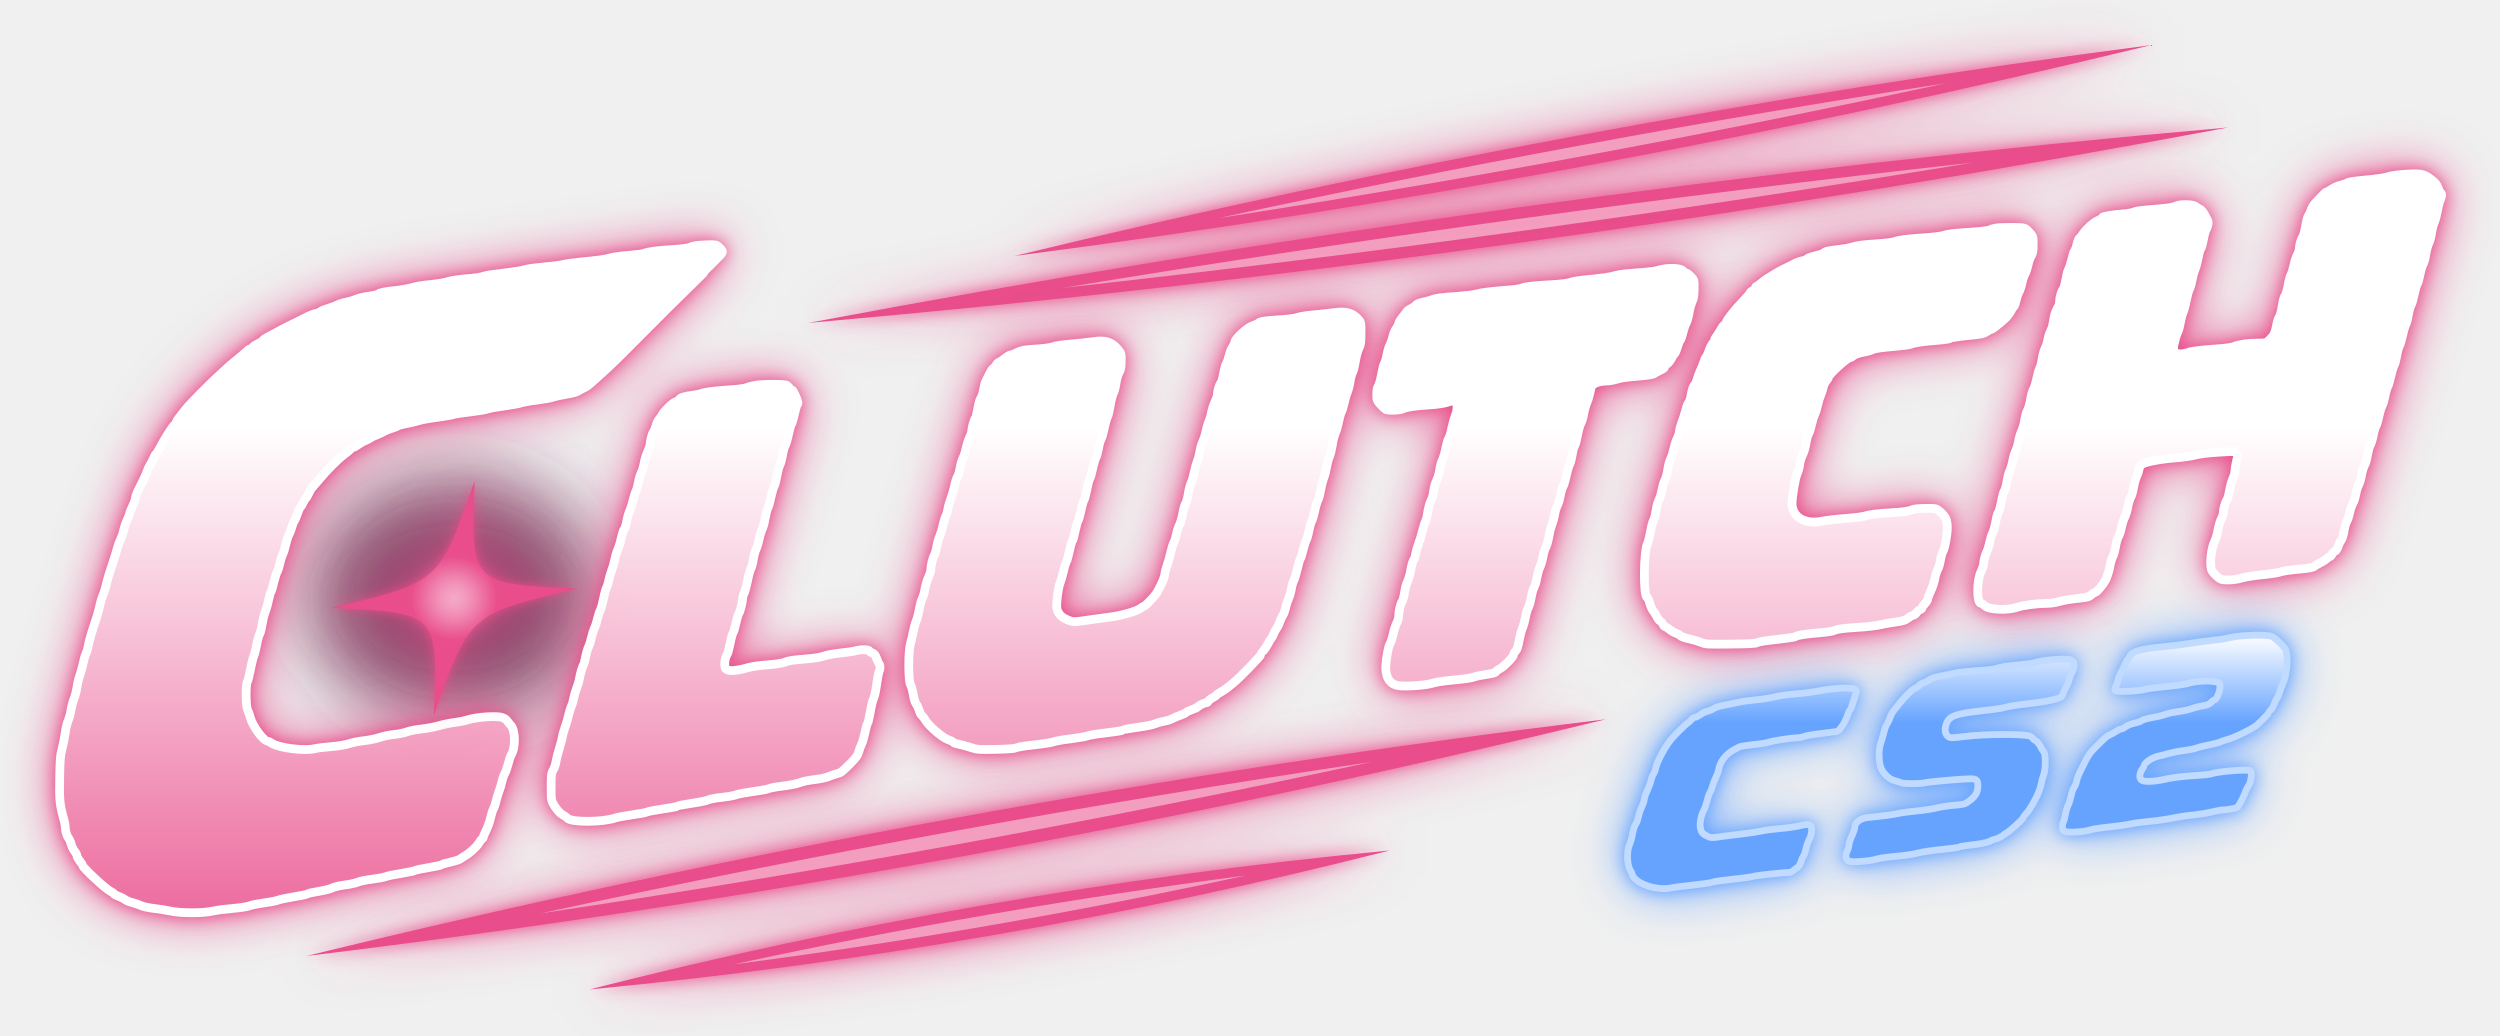
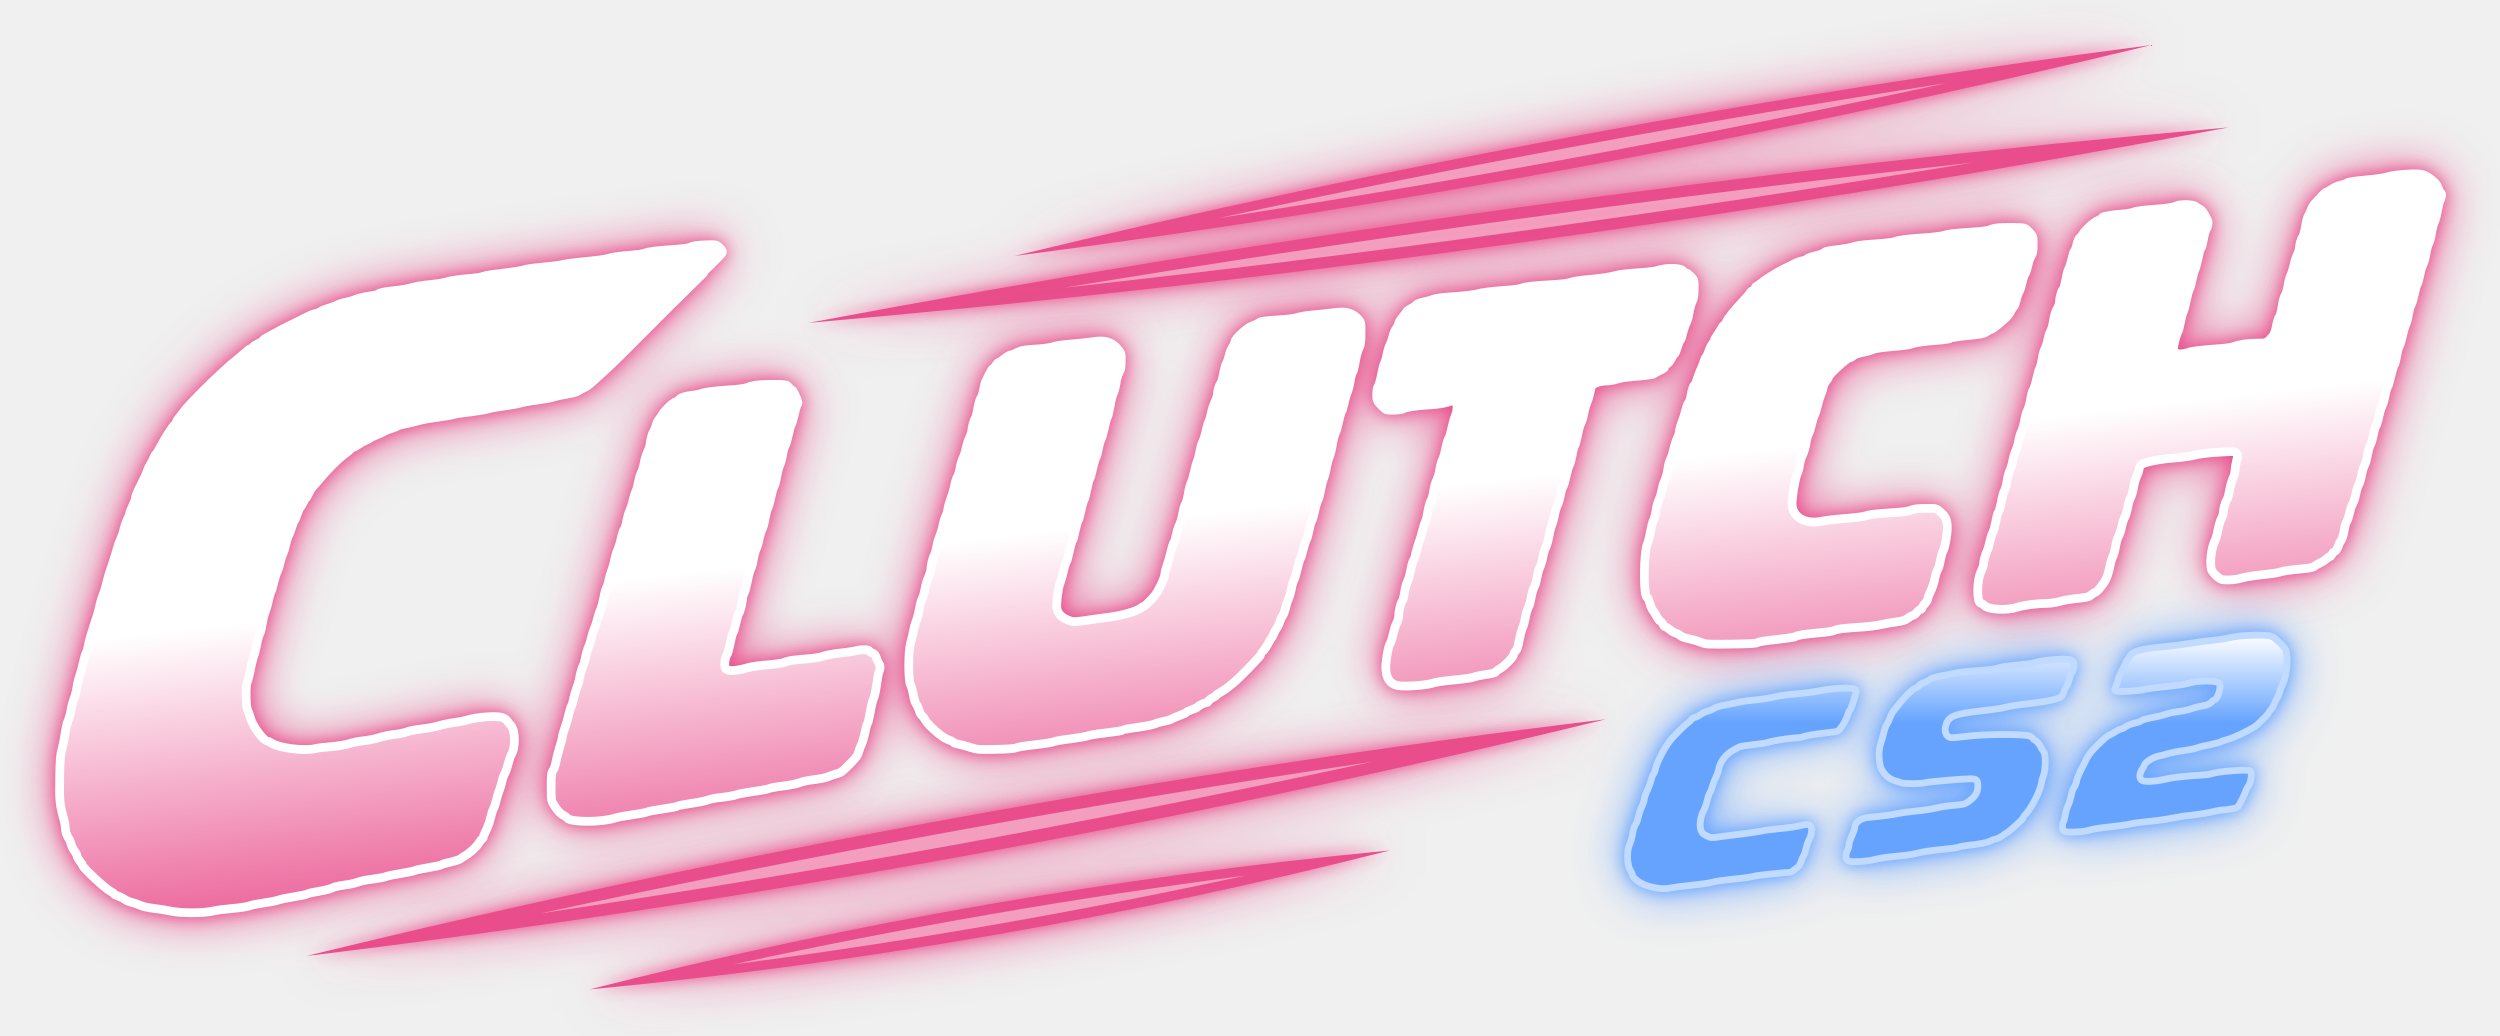
<svg xmlns="http://www.w3.org/2000/svg" viewBox="133 93 2563 1062" width="640" height="265" role="img" aria-labelledby="title">
  <defs>
-     <linearGradient id="wm" gradientUnits="userSpaceOnUse" x1="0" y1="11090" x2="0" y2="2430">
-       <stop offset="0.3" stop-color="#FFFFFF" />
+     <linearGradient id="wm" gradientUnits="userSpaceOnUse" x1="7500" y1="9240" x2="8159" y2="3457">
+       <stop offset="0.4" stop-color="#FFFFFF" />
      <stop offset="1" stop-color="#E94D8B" />
    </linearGradient>
    <linearGradient id="cs" gradientUnits="userSpaceOnUse" x1="0" y1="6360" x2="0" y2="3760">
      <stop offset="0" stop-color="#FFFFFF" />
      <stop offset="0.35" stop-color="#65A3FF" />
    </linearGradient>
    <filter id="gp" x="-30%" y="-30%" width="160%" height="160%" color-interpolation-filters="sRGB">
      <feGaussianBlur in="SourceAlpha" stdDeviation="8" result="n" />
      <feFlood flood-color="#E94D8B" flood-opacity="1" />
      <feComposite in2="n" operator="in" result="gn" />
      <feGaussianBlur in="SourceAlpha" stdDeviation="26" result="w" />
      <feFlood flood-color="#E94D8B" flood-opacity="0.9" />
      <feComposite in2="w" operator="in" result="gw" />
      <feMerge>
        <feMergeNode in="gw" />
        <feMergeNode in="gn" />
        <feMergeNode in="SourceGraphic" />
      </feMerge>
    </filter>
    <filter id="gb" x="-30%" y="-30%" width="160%" height="160%" color-interpolation-filters="sRGB">
      <feGaussianBlur in="SourceAlpha" stdDeviation="8" result="n" />
      <feFlood flood-color="#65A3FF" flood-opacity="1" />
      <feComposite in2="n" operator="in" result="gn" />
      <feGaussianBlur in="SourceAlpha" stdDeviation="26" result="w" />
      <feFlood flood-color="#65A3FF" flood-opacity="0.9" />
      <feComposite in2="w" operator="in" result="gw" />
      <feMerge>
        <feMergeNode in="gw" />
        <feMergeNode in="gn" />
        <feMergeNode in="SourceGraphic" />
      </feMerge>
    </filter>
    <filter id="gs" x="-30%" y="-30%" width="160%" height="160%" color-interpolation-filters="sRGB">
      <feGaussianBlur in="SourceAlpha" stdDeviation="6" result="n" />
      <feFlood flood-color="#E94D8B" flood-opacity="1" />
      <feComposite in2="n" operator="in" result="gn" />
      <feGaussianBlur in="SourceAlpha" stdDeviation="30" result="w" />
      <feFlood flood-color="#E94D8B" flood-opacity="0.8" />
      <feComposite in2="w" operator="in" result="gw" />
      <feMerge>
        <feMergeNode in="gw" />
        <feMergeNode in="gn" />
        <feMergeNode in="SourceGraphic" />
      </feMerge>
    </filter>
    <filter id="fc" x="-100%" y="-100%" width="300%" height="300%">
      <feGaussianBlur stdDeviation="14" />
    </filter>
    <filter id="hz" x="-100%" y="-100%" width="300%" height="300%">
      <feGaussianBlur stdDeviation="40" />
    </filter>
    <radialGradient id="sk">
      <stop offset="0" stop-color="#F39DBF" />
      <stop offset="0.35" stop-color="#E94D8B" />
    </radialGradient>
  </defs>
-   <ellipse cx="598.1" cy="706.8" rx="150" ry="125" fill="#782C54" fill-opacity="0.85" filter="url(#hz)" />
  <g filter="url(#gp)">
    <path id="streaks" fill="#E94D8B" d="M1172.4 355.7Q1761.7 278.9 2339.3 139.2Q1750.0 216.0 1172.4 355.7ZM961.2 424.3Q1694.8 359.7 2418.5 223.7Q1684.9 288.3 961.2 424.3ZM446.4 1073.8Q1120.2 991.7 1779.6 830.9Q1105.8 913.0 446.4 1073.8ZM736.8 1108.1Q1152.8 1068.3 1557.9 965.5Q1141.9 1005.3 736.8 1108.1Z" />
    <path id="streak-cores" fill="#F39DBF" d="M1382.5 316.7Q1757.9 258.5 2129.3 178.2Q1753.8 236.4 1382.5 316.7ZM1223.5 388.2Q1691.6 336.5 2156.2 259.8Q1688.1 311.5 1223.5 388.2ZM686.4 1030.1Q1115.5 966.1 1539.6 874.6Q1110.5 938.6 686.4 1030.1ZM884.6 1082.4Q1149.2 1047.8 1410.1 991.2Q1145.4 1025.8 884.6 1082.4Z" />
  </g>
  <g filter="url(#gp)">
    <g transform="translate(0,1380) scale(0.1,-0.1)">
      <path fill="url(#wm)" stroke="#FFFFFF" stroke-width="90" stroke-linejoin="round" d="M25956 11079 c-54 -4 -120 -15 -145 -24 -25 -9 -122 -23 -216 -31 -109 -10 -178 -20 -192 -29 -12 -8 -43 -19 -70 -25 -26 -6 -68 -24 -92 -41 -24 -16 -48 -29 -53 -29 -8 0 -50 -42 -120 -119 -14 -16 -32 -47 -38 -68 -7 -21 -19 -45 -26 -53 -7 -9 -21 -58 -30 -110 -8 -52 -22 -102 -29 -110 -15 -18 -35 -84 -35 -120 0 -14 -9 -43 -21 -64 -11 -22 -27 -71 -35 -110 -9 -39 -22 -81 -29 -93 -8 -12 -22 -61 -30 -109 -8 -48 -22 -95 -31 -105 -9 -10 -22 -57 -30 -110 -7 -51 -20 -99 -29 -109 -8 -9 -22 -52 -30 -96 -11 -57 -23 -87 -42 -109 -58 -65 -59 -65 -152 -65 -97 0 -186 -13 -245 -36 -23 -9 -100 -19 -182 -24 -136 -9 -268 -25 -285 -36 -4 -2 -28 -8 -54 -13 -55 -10 -95 13 -95 56 0 34 28 141 44 167 7 11 19 55 26 96 7 41 19 88 28 105 8 16 23 71 33 122 10 50 24 102 32 115 8 13 20 55 27 93 7 39 20 88 30 110 10 22 25 78 34 124 8 46 20 87 26 91 7 4 18 45 26 91 8 46 21 93 28 104 21 32 27 78 13 101 -6 12 -22 40 -34 62 -13 22 -31 43 -42 47 -10 3 -29 14 -41 25 -30 26 -165 29 -212 4 -22 -11 -89 -21 -216 -31 -114 -8 -195 -19 -212 -28 -15 -8 -65 -17 -111 -20 -111 -8 -209 -25 -209 -36 0 -6 -19 -18 -42 -29 -48 -21 -126 -90 -154 -135 -10 -16 -26 -36 -35 -42 -10 -7 -22 -36 -29 -65 -6 -29 -17 -59 -24 -68 -8 -8 -21 -49 -30 -90 -10 -41 -23 -85 -31 -96 -8 -12 -21 -61 -29 -109 -9 -48 -22 -95 -30 -104 -17 -19 -36 -85 -36 -126 0 -16 -7 -41 -15 -55 -28 -50 -37 -76 -47 -143 -5 -37 -18 -82 -28 -100 -10 -18 -23 -57 -29 -88 -5 -31 -19 -74 -30 -95 -11 -21 -24 -72 -30 -112 -6 -40 -18 -83 -26 -95 -7 -12 -21 -60 -30 -107 -10 -47 -24 -92 -32 -101 -8 -10 -21 -55 -29 -100 -7 -46 -22 -100 -33 -119 -10 -19 -24 -66 -29 -103 -6 -38 -20 -88 -32 -112 -11 -23 -25 -68 -30 -100 -5 -32 -18 -76 -29 -99 -11 -22 -25 -69 -31 -104 -6 -35 -20 -80 -30 -100 -10 -20 -23 -70 -29 -110 -6 -40 -18 -84 -26 -96 -9 -13 -23 -63 -31 -112 -9 -49 -22 -96 -29 -104 -8 -9 -21 -55 -29 -103 -9 -48 -23 -98 -31 -111 -9 -13 -22 -57 -31 -97 -8 -41 -21 -83 -28 -94 -14 -23 -36 -103 -36 -135 0 -12 -12 -47 -27 -78 -44 -93 -43 -322 2 -322 7 0 25 -12 41 -27 41 -39 231 -47 328 -14 64 22 208 41 312 41 33 0 90 9 125 19 35 11 117 25 181 31 101 11 121 16 143 36 14 13 30 24 35 24 19 0 84 76 113 130 15 30 35 91 43 135 8 44 22 90 30 102 8 13 21 59 29 104 7 44 21 92 31 106 9 14 23 58 31 97 8 39 23 85 33 101 9 17 23 62 30 100 7 39 20 84 30 100 10 17 23 64 30 105 7 41 21 91 31 110 10 19 21 51 24 71 3 20 13 43 23 51 30 26 182 57 337 69 83 6 179 20 215 30 40 11 130 23 234 29 162 11 170 10 189 -8 18 -19 19 -22 3 -84 -9 -35 -16 -80 -16 -99 0 -19 -9 -52 -20 -74 -11 -22 -27 -77 -35 -124 -8 -46 -21 -91 -28 -100 -15 -17 -37 -96 -37 -133 0 -13 -9 -41 -21 -62 -11 -21 -26 -73 -34 -115 -7 -43 -23 -95 -34 -117 -35 -68 -52 -229 -31 -291 6 -16 31 -46 55 -66 42 -35 47 -37 118 -37 45 0 98 8 138 20 35 11 132 26 214 34 83 8 166 21 185 29 19 8 100 20 180 27 109 9 150 17 165 30 11 9 38 25 60 35 22 10 51 29 64 41 13 13 29 24 35 24 6 0 16 10 21 23 6 12 19 26 31 31 11 5 26 27 33 50 7 23 20 50 30 61 10 11 23 54 30 95 6 41 19 86 28 100 9 13 22 53 30 89 7 35 22 78 32 95 10 17 24 60 31 96 6 36 20 79 29 95 10 17 23 61 30 100 7 38 20 83 30 100 10 16 24 64 30 105 7 40 20 88 30 105 10 16 23 62 30 100 7 39 19 80 27 92 8 13 22 58 30 100 9 43 24 92 33 108 10 17 23 62 30 100 7 39 19 80 26 92 8 12 23 62 34 112 11 49 26 100 34 113 8 13 20 57 27 98 6 41 19 86 27 99 8 13 23 63 33 111 10 48 25 98 33 111 8 13 20 58 26 99 7 41 19 86 28 99 8 13 23 64 33 113 10 49 24 96 31 104 6 8 18 49 26 91 8 43 22 92 32 108 10 17 23 66 30 110 7 44 20 91 29 105 8 13 22 62 29 108 7 46 21 98 30 115 9 18 22 68 30 112 8 44 20 93 28 109 17 33 20 76 6 76 -5 0 -13 10 -16 23 -17 57 -34 81 -85 119 -75 58 -111 63 -304 47z M21800 10531 c-25 -4 -55 -13 -68 -19 -12 -7 -89 -17 -170 -22 -199 -13 -260 -20 -305 -36 -21 -7 -111 -18 -200 -24 -172 -11 -254 -21 -300 -39 -16 -6 -92 -16 -170 -21 -168 -12 -207 -17 -267 -35 -25 -8 -88 -19 -140 -25 -108 -12 -129 -17 -150 -36 -8 -7 -47 -20 -87 -29 -39 -9 -77 -23 -84 -31 -6 -8 -28 -17 -48 -20 -20 -3 -52 -14 -71 -24 -19 -11 -46 -24 -60 -31 -57 -26 -87 -42 -131 -67 -90 -53 -112 -68 -157 -104 -26 -21 -50 -38 -54 -38 -5 0 -8 -7 -8 -15 0 -9 -11 -20 -25 -25 -14 -5 -28 -17 -32 -27 -4 -9 -32 -43 -62 -74 -91 -94 -181 -208 -181 -228 0 -6 -8 -16 -19 -23 -10 -7 -26 -29 -36 -48 -10 -19 -29 -49 -41 -66 -13 -17 -24 -37 -24 -44 0 -8 -9 -23 -19 -34 -10 -12 -27 -43 -36 -71 -9 -27 -22 -57 -29 -65 -8 -8 -19 -33 -26 -55 -6 -22 -23 -62 -36 -90 -13 -27 -28 -69 -34 -92 -6 -23 -15 -45 -21 -49 -15 -9 -29 -50 -40 -113 -4 -30 -15 -61 -23 -70 -9 -9 -23 -46 -31 -81 -9 -36 -27 -93 -41 -127 -13 -34 -24 -74 -24 -90 0 -15 -9 -46 -21 -67 -11 -22 -27 -70 -35 -107 -8 -38 -23 -86 -34 -107 -11 -21 -24 -69 -29 -108 -5 -38 -18 -87 -29 -109 -12 -22 -25 -67 -31 -101 -5 -33 -19 -78 -30 -100 -11 -21 -25 -73 -31 -114 -6 -41 -17 -84 -25 -97 -8 -12 -22 -64 -31 -115 -9 -51 -22 -104 -29 -118 -43 -84 -47 -560 -4 -560 5 0 16 -26 25 -57 9 -32 24 -67 34 -78 10 -11 27 -39 38 -61 12 -23 28 -44 37 -47 8 -4 20 -18 27 -32 6 -14 16 -25 22 -25 6 0 27 -13 47 -29 20 -17 47 -33 61 -36 14 -4 35 -15 47 -26 11 -11 53 -26 93 -34 40 -8 95 -25 122 -36 45 -19 64 -20 306 -17 191 2 261 6 273 16 9 8 89 20 196 31 100 11 188 24 196 31 16 13 96 26 255 39 68 5 128 16 146 25 22 11 82 19 195 27 158 10 212 16 309 37 25 6 83 15 130 22 63 9 91 18 113 36 16 13 39 27 52 30 13 3 31 16 39 29 9 13 25 26 36 30 11 3 20 12 20 18 0 7 14 27 30 45 17 18 30 41 30 51 0 10 13 45 29 77 16 32 34 88 41 124 6 36 20 79 30 95 10 17 23 62 29 100 7 39 19 80 27 92 18 29 44 171 43 243 -1 74 -16 109 -68 156 -44 39 -44 39 -155 38 -81 0 -122 -5 -151 -18 -27 -11 -88 -20 -195 -26 -174 -11 -214 -16 -285 -36 -27 -7 -117 -18 -200 -24 -82 -5 -187 -18 -233 -27 -173 -36 -306 43 -306 182 0 71 34 269 53 305 10 19 21 61 25 92 4 32 18 77 30 100 12 24 28 77 35 118 6 41 18 85 26 97 8 12 22 54 31 95 9 40 24 89 34 108 9 19 22 62 29 95 7 33 21 78 31 100 10 22 21 57 25 77 3 21 17 51 30 67 14 16 25 34 25 40 0 27 191 201 220 201 8 0 23 9 35 20 13 12 51 26 96 35 41 7 88 21 104 29 19 10 95 21 201 30 94 7 180 19 192 25 26 14 128 29 275 40 65 5 124 14 132 21 8 6 85 19 172 27 136 13 163 18 194 39 19 13 40 24 46 24 12 0 72 46 140 107 24 21 52 57 63 80 11 23 24 43 30 45 6 2 17 32 26 68 8 36 22 76 31 89 8 13 21 53 29 89 7 36 21 76 30 90 9 14 22 54 30 89 7 36 22 79 34 97 16 27 20 50 20 118 0 84 0 84 -42 128 -41 45 -41 45 -167 47 -69 0 -146 -2 -171 -6z M8459 10350 c-26 -4 -56 -13 -67 -19 -12 -6 -90 -16 -174 -21 -166 -11 -247 -22 -291 -39 -15 -6 -87 -15 -160 -21 -73 -5 -157 -17 -187 -26 -55 -16 -109 -23 -320 -44 -63 -6 -140 -17 -170 -25 -30 -7 -116 -18 -190 -24 -74 -6 -160 -17 -190 -26 -30 -9 -91 -20 -135 -25 -226 -28 -261 -33 -296 -45 -20 -8 -75 -16 -121 -20 -119 -9 -216 -23 -268 -40 -25 -8 -97 -19 -162 -25 -64 -5 -145 -19 -180 -30 -34 -10 -111 -24 -169 -30 -108 -11 -162 -22 -182 -38 -7 -6 -49 -15 -95 -21 -46 -6 -104 -20 -128 -30 -24 -11 -70 -25 -101 -31 -31 -5 -73 -18 -93 -29 -19 -10 -62 -26 -95 -35 -33 -10 -67 -24 -76 -32 -8 -7 -31 -17 -50 -20 -19 -4 -59 -19 -89 -35 -30 -15 -99 -49 -153 -76 -54 -26 -124 -62 -155 -80 -31 -17 -76 -41 -99 -53 -24 -12 -43 -26 -43 -31 0 -5 -20 -18 -44 -30 -24 -11 -52 -29 -62 -40 -9 -10 -22 -19 -28 -19 -6 0 -22 -11 -36 -25 -14 -14 -52 -47 -85 -73 -33 -26 -69 -56 -81 -67 -11 -11 -51 -47 -88 -80 -106 -94 -337 -328 -376 -380 -19 -26 -47 -62 -61 -79 -15 -17 -29 -41 -33 -53 -4 -13 -11 -23 -16 -23 -11 0 -106 -150 -152 -240 -13 -25 -28 -49 -35 -55 -7 -5 -20 -28 -29 -50 -9 -22 -24 -51 -34 -65 -9 -14 -20 -36 -24 -50 -7 -25 -43 -104 -98 -211 -15 -31 -28 -67 -28 -80 0 -13 -14 -51 -30 -84 -16 -33 -30 -66 -30 -74 0 -8 -11 -38 -25 -67 -14 -29 -30 -77 -36 -106 -6 -29 -21 -71 -32 -93 -11 -22 -26 -62 -33 -90 -7 -27 -22 -77 -33 -110 -48 -142 -64 -194 -81 -265 -9 -41 -25 -89 -34 -106 -8 -17 -22 -62 -30 -100 -7 -38 -23 -96 -34 -129 -43 -125 -81 -252 -87 -295 -4 -25 -14 -58 -22 -73 -8 -16 -21 -61 -29 -100 -8 -40 -24 -96 -34 -125 -11 -29 -25 -85 -30 -125 -6 -39 -20 -94 -32 -121 -11 -27 -24 -77 -29 -111 -4 -33 -18 -82 -29 -107 -11 -26 -25 -84 -31 -130 -6 -46 -20 -117 -31 -158 -18 -63 -22 -112 -25 -300 -4 -231 0 -275 41 -420 9 -30 16 -68 16 -86 0 -36 17 -93 35 -114 7 -8 19 -35 25 -60 7 -24 23 -57 36 -73 13 -16 24 -37 24 -46 0 -10 14 -35 30 -56 17 -21 30 -41 30 -45 0 -23 237 -243 287 -266 18 -9 33 -20 33 -24 0 -5 21 -16 48 -26 26 -9 56 -25 67 -34 11 -9 43 -23 70 -29 28 -7 68 -21 90 -31 22 -11 83 -24 135 -30 52 -6 129 -18 170 -27 102 -23 338 -23 435 0 39 9 130 21 204 27 74 6 150 18 170 26 20 9 86 22 146 30 61 8 129 21 152 30 22 8 96 23 162 34 67 10 127 23 134 28 7 6 59 18 116 27 57 9 120 25 140 35 20 11 77 24 126 30 50 6 110 19 135 29 25 11 92 24 150 31 58 7 120 19 139 26 19 8 89 23 157 33 67 11 131 24 142 30 11 6 75 19 142 30 67 11 127 24 134 30 7 6 48 18 92 27 43 10 87 24 96 31 9 8 30 22 47 31 49 28 119 91 143 130 12 20 28 41 35 45 7 4 13 13 13 20 0 7 13 38 29 69 16 32 37 89 45 128 9 40 23 81 30 93 8 12 19 47 26 77 7 30 21 75 30 100 10 25 24 70 30 100 7 30 20 69 30 85 10 17 25 61 35 99 9 38 23 79 30 90 48 77 44 260 -7 309 -10 10 -25 29 -34 42 -10 15 -33 29 -58 36 -58 16 -247 3 -332 -22 -38 -12 -105 -26 -149 -31 -44 -5 -116 -20 -160 -33 -44 -13 -126 -28 -182 -34 -56 -6 -123 -19 -150 -30 -27 -10 -84 -22 -128 -26 -44 -4 -112 -18 -150 -31 -39 -13 -111 -28 -161 -33 -49 -5 -117 -19 -151 -30 -36 -12 -112 -25 -185 -31 -67 -5 -141 -14 -163 -20 -110 -27 -371 5 -447 56 -21 13 -42 24 -47 24 -38 0 -150 154 -171 235 -7 28 -20 64 -28 80 -20 39 -22 259 -3 293 7 13 21 69 32 125 10 56 26 118 34 137 8 19 21 72 30 118 8 45 21 92 29 105 8 12 20 58 26 102 7 44 21 100 31 125 10 25 26 78 34 119 9 41 20 80 25 86 5 6 19 51 30 100 12 48 27 97 35 109 7 12 19 48 26 81 7 33 20 76 29 95 10 19 25 68 34 108 9 41 23 83 31 95 7 12 21 48 30 79 9 32 20 60 25 63 5 3 18 34 30 69 12 36 27 69 34 75 7 6 21 29 31 51 10 22 21 40 25 40 4 0 15 19 26 43 10 23 26 51 36 62 10 11 45 52 77 90 80 96 186 202 250 250 30 22 61 48 70 58 8 9 21 17 27 17 6 0 29 13 50 28 21 15 55 34 74 42 19 7 42 19 50 26 8 7 39 22 68 33 29 12 63 27 75 35 12 7 47 22 77 31 30 10 60 21 66 26 6 5 46 16 90 24 43 8 99 22 124 30 25 8 111 24 191 34 80 11 157 24 170 30 14 5 89 16 167 25 78 9 159 23 182 31 22 8 97 21 167 30 71 10 146 23 168 31 22 7 96 21 165 29 69 9 143 22 165 30 22 8 85 22 140 31 55 9 107 23 115 30 9 7 33 21 55 31 38 17 56 31 124 93 140 126 196 179 359 343 343 345 510 511 651 647 77 74 140 139 141 143 0 5 26 34 58 65 112 111 109 105 70 146 -35 36 -35 36 -119 35 -46 -1 -105 -5 -130 -9z M18394 10111 c-28 -5 -66 -13 -85 -19 -19 -6 -106 -16 -194 -21 -88 -6 -185 -17 -215 -26 -66 -19 -145 -30 -308 -45 -67 -6 -139 -18 -159 -26 -23 -10 -93 -19 -190 -24 -201 -12 -271 -20 -309 -35 -18 -7 -72 -16 -120 -19 -179 -13 -300 -28 -344 -42 -25 -7 -110 -18 -190 -24 -186 -13 -227 -18 -270 -35 -19 -8 -61 -19 -92 -25 -34 -7 -63 -19 -70 -29 -7 -10 -30 -26 -51 -36 -21 -10 -42 -25 -47 -35 -5 -9 -25 -36 -45 -59 -19 -24 -35 -51 -35 -60 0 -9 -11 -32 -24 -50 -14 -18 -29 -55 -35 -81 -6 -27 -19 -66 -30 -87 -11 -21 -25 -67 -31 -102 -6 -35 -18 -73 -25 -85 -8 -12 -21 -63 -30 -115 -9 -51 -24 -105 -33 -119 -11 -17 -17 -47 -17 -87 0 -58 2 -65 39 -106 22 -24 47 -47 55 -51 29 -12 145 -8 173 6 35 19 135 34 278 42 65 4 140 15 174 25 71 23 71 23 90 3 22 -21 20 -85 -4 -142 -10 -26 -26 -82 -35 -125 -8 -43 -22 -89 -30 -101 -9 -13 -22 -59 -31 -102 -8 -43 -23 -97 -34 -119 -11 -22 -24 -69 -29 -105 -5 -36 -19 -84 -31 -107 -12 -23 -26 -72 -31 -109 -5 -38 -15 -77 -23 -89 -14 -23 -32 -88 -42 -155 -3 -25 -13 -57 -20 -72 -8 -15 -21 -58 -30 -95 -8 -37 -26 -95 -39 -128 -12 -33 -26 -80 -30 -105 -4 -25 -11 -50 -17 -57 -12 -15 -27 -66 -38 -132 -5 -29 -18 -72 -29 -95 -11 -22 -25 -75 -31 -115 -6 -41 -17 -82 -24 -90 -16 -18 -36 -106 -36 -154 0 -18 -9 -50 -21 -71 -11 -22 -27 -71 -35 -110 -9 -39 -21 -80 -28 -91 -16 -26 -25 -60 -41 -165 -25 -167 18 -260 127 -275 78 -11 285 5 348 26 33 11 122 24 220 33 91 8 181 21 200 29 19 8 77 20 128 27 61 9 96 18 99 27 3 8 22 22 42 32 43 22 141 123 141 145 0 9 9 25 21 37 14 14 25 47 35 107 9 48 24 105 34 127 10 22 24 72 31 110 6 39 19 84 29 100 9 17 23 64 30 105 7 41 20 89 30 105 10 17 23 62 29 100 7 39 20 86 30 105 10 19 24 67 31 105 7 39 20 84 30 100 9 17 23 64 30 105 7 41 20 95 30 120 10 25 24 74 30 110 6 36 20 79 29 95 10 17 23 62 30 100 7 39 19 81 28 94 8 13 23 63 33 111 10 48 25 98 33 111 8 13 20 58 27 99 6 41 18 85 26 97 8 13 21 62 30 110 8 48 23 101 33 117 10 17 24 63 30 101 7 39 21 88 31 110 10 22 24 65 30 95 7 30 14 63 17 73 7 27 80 56 138 57 28 0 67 5 88 10 20 6 54 14 75 20 20 5 102 15 182 21 90 7 151 17 160 25 9 7 37 23 63 34 26 12 47 27 47 35 0 8 11 22 25 31 14 9 35 36 46 60 11 24 24 44 29 44 5 0 19 32 31 70 11 39 25 70 29 70 4 0 16 33 25 73 10 39 25 86 35 102 10 17 23 64 30 105 6 41 21 93 31 114 15 30 20 61 21 130 1 91 1 91 -33 129 -20 20 -41 37 -47 37 -6 0 -20 9 -31 21 -23 24 -111 33 -197 20z M15010 9663 c-47 -6 -142 -17 -212 -23 -70 -6 -144 -18 -164 -26 -22 -9 -94 -19 -183 -24 -162 -11 -199 -16 -221 -35 -8 -7 -36 -19 -62 -28 -51 -17 -178 -133 -178 -164 0 -9 -11 -33 -24 -52 -13 -20 -29 -61 -36 -91 -7 -30 -19 -65 -27 -77 -8 -12 -21 -59 -29 -104 -8 -45 -20 -90 -28 -98 -16 -18 -36 -84 -36 -119 0 -13 -11 -47 -25 -76 -14 -29 -30 -80 -36 -112 -6 -32 -18 -71 -26 -87 -8 -16 -21 -60 -29 -99 -8 -39 -23 -87 -34 -108 -11 -21 -24 -68 -30 -105 -6 -37 -17 -79 -25 -94 -7 -15 -21 -63 -30 -106 -9 -44 -24 -98 -35 -120 -10 -22 -23 -73 -29 -113 -6 -40 -18 -84 -27 -97 -8 -13 -22 -59 -29 -103 -8 -44 -23 -97 -35 -119 -11 -21 -25 -65 -31 -98 -6 -32 -17 -68 -25 -80 -8 -12 -23 -60 -33 -106 -11 -46 -29 -109 -40 -139 -11 -30 -20 -68 -21 -83 0 -35 -64 -170 -102 -217 -42 -51 -102 -110 -112 -110 -5 0 -23 -11 -40 -24 -38 -28 -200 -74 -311 -87 -44 -5 -127 -17 -185 -25 -185 -28 -186 -28 -245 -4 -64 26 -101 65 -111 117 -9 46 13 216 33 263 8 19 24 73 34 119 10 46 24 89 30 97 6 7 19 54 30 105 10 50 24 98 30 106 7 7 20 54 30 105 11 50 24 97 30 104 6 7 19 54 30 105 10 50 24 98 30 105 6 7 19 57 30 110 10 53 23 102 29 109 6 8 20 54 30 103 10 49 25 100 33 113 8 13 20 56 27 94 6 39 18 80 25 92 8 11 23 65 35 119 11 53 25 103 31 110 6 8 19 60 29 117 9 57 24 114 32 128 9 13 21 60 28 104 6 44 21 95 33 114 16 27 21 52 21 115 1 81 1 82 -39 129 -61 71 -130 91 -250 72 -50 -7 -154 -19 -233 -25 -80 -6 -158 -18 -179 -27 -22 -9 -94 -19 -178 -24 -118 -8 -147 -13 -187 -34 -26 -14 -56 -25 -65 -25 -10 0 -38 -16 -61 -35 -24 -19 -51 -37 -61 -40 -9 -3 -25 -18 -34 -35 -10 -16 -23 -30 -28 -30 -6 0 -21 -24 -35 -52 -14 -29 -31 -64 -39 -78 -8 -14 -18 -54 -24 -89 -6 -35 -18 -72 -26 -81 -9 -10 -23 -58 -32 -107 -8 -48 -19 -93 -24 -99 -13 -16 -39 -104 -39 -134 0 -14 -9 -42 -20 -63 -11 -21 -27 -69 -35 -106 -8 -38 -23 -86 -34 -108 -11 -21 -25 -67 -30 -102 -6 -35 -17 -74 -26 -88 -9 -13 -23 -57 -31 -96 -8 -40 -26 -99 -38 -132 -13 -33 -27 -82 -31 -109 -4 -27 -13 -59 -21 -71 -8 -12 -21 -56 -30 -96 -8 -41 -24 -92 -34 -114 -10 -22 -24 -69 -29 -104 -6 -35 -17 -73 -24 -85 -16 -23 -37 -112 -37 -152 0 -14 -11 -49 -24 -77 -14 -29 -30 -83 -36 -120 -6 -38 -18 -79 -26 -92 -8 -13 -22 -61 -30 -107 -8 -46 -23 -103 -33 -128 -11 -25 -24 -74 -31 -110 -6 -36 -19 -90 -28 -120 -24 -81 -24 -382 0 -426 10 -17 22 -62 28 -100 6 -38 19 -81 29 -95 11 -14 25 -45 32 -68 7 -23 20 -48 29 -54 9 -7 24 -26 33 -43 27 -53 175 -182 229 -200 25 -8 51 -21 57 -28 6 -8 29 -16 51 -20 21 -3 75 -18 120 -32 77 -25 88 -26 268 -22 123 2 195 8 209 16 12 7 98 21 191 31 93 10 179 24 191 30 12 7 92 21 177 31 85 11 164 25 176 31 11 6 95 20 186 30 90 10 170 23 177 29 7 6 75 19 152 29 76 10 152 25 168 33 17 8 59 21 95 27 36 7 76 19 88 28 13 8 49 23 80 34 31 11 59 24 62 29 4 6 30 19 59 29 29 10 56 23 60 28 9 14 67 43 86 43 9 0 18 7 22 15 3 9 23 25 44 36 22 11 39 23 39 27 0 4 17 16 38 27 20 11 53 32 72 47 19 15 48 38 63 51 62 48 287 281 287 296 0 4 12 22 28 41 15 19 34 49 42 65 8 17 21 39 30 50 9 11 23 36 30 55 7 19 20 43 28 53 9 9 24 40 33 69 10 28 25 58 32 67 7 9 19 41 26 70 6 30 20 73 31 95 10 23 24 70 30 106 6 36 18 75 26 87 7 12 23 64 34 114 12 51 25 99 31 105 6 7 19 49 29 93 11 45 26 91 34 104 7 12 19 54 26 92 7 39 19 80 26 93 8 12 23 62 33 111 10 48 26 99 34 112 8 13 20 58 27 99 7 41 20 95 30 120 10 25 24 77 30 115 7 39 20 88 30 110 10 22 23 76 30 120 6 44 20 98 30 120 11 22 26 75 34 118 9 42 22 87 29 100 8 12 20 51 27 87 7 36 21 83 30 105 10 22 24 74 31 115 6 41 18 85 26 98 8 13 21 64 29 115 8 51 24 110 36 132 18 34 22 57 22 155 1 116 1 116 -37 155 -56 57 -123 74 -237 58z M9081 8919 c-35 -5 -79 -16 -99 -25 -22 -9 -97 -19 -187 -24 -159 -11 -243 -22 -287 -39 -14 -5 -55 -13 -90 -17 -68 -7 -128 -27 -128 -43 0 -5 -13 -14 -29 -19 -38 -13 -114 -84 -143 -131 -11 -20 -29 -45 -39 -56 -9 -11 -23 -40 -29 -65 -7 -25 -18 -52 -25 -60 -13 -16 -35 -96 -35 -130 0 -12 -11 -45 -24 -73 -14 -29 -30 -80 -36 -115 -6 -35 -20 -80 -30 -100 -10 -20 -24 -66 -30 -102 -6 -35 -18 -77 -26 -92 -8 -15 -21 -56 -29 -91 -8 -35 -23 -84 -34 -108 -11 -24 -25 -73 -31 -109 -6 -36 -18 -72 -26 -81 -8 -9 -21 -49 -30 -90 -8 -41 -24 -92 -34 -115 -11 -22 -25 -67 -31 -100 -6 -32 -21 -86 -34 -119 -12 -33 -26 -80 -30 -105 -4 -25 -13 -55 -21 -67 -7 -12 -21 -61 -30 -110 -10 -48 -25 -104 -34 -123 -10 -19 -23 -60 -30 -90 -6 -30 -20 -73 -31 -95 -10 -22 -23 -65 -30 -95 -6 -30 -19 -74 -30 -96 -11 -23 -24 -70 -31 -105 -6 -35 -15 -69 -19 -75 -11 -14 -35 -94 -44 -149 -3 -22 -17 -67 -30 -100 -12 -33 -26 -80 -30 -105 -4 -25 -14 -57 -21 -72 -8 -15 -21 -58 -30 -95 -8 -37 -26 -99 -40 -136 -13 -38 -24 -77 -24 -87 0 -10 -13 -61 -29 -112 -16 -51 -32 -115 -36 -141 -3 -27 -16 -65 -28 -85 -20 -33 -22 -51 -22 -177 0 -140 0 -140 40 -202 23 -36 54 -69 74 -80 19 -10 43 -26 52 -37 41 -44 358 -43 489 1 25 9 104 23 176 33 72 10 140 23 152 29 11 6 84 20 162 31 79 11 148 24 155 30 6 5 72 18 146 29 74 10 148 26 164 34 17 8 82 21 145 27 63 7 129 19 145 26 17 8 94 22 171 33 78 10 151 24 162 30 12 6 79 19 149 27 70 9 146 24 168 34 22 10 87 24 145 31 58 6 123 20 145 29 22 10 60 23 85 30 51 14 51 13 148 110 54 55 75 83 82 114 6 23 19 59 30 81 11 22 26 76 35 119 8 44 20 85 26 92 5 6 18 62 29 122 10 61 25 121 33 134 8 13 22 76 31 141 9 65 21 127 26 137 12 23 13 63 2 76 -5 5 -17 31 -27 57 -13 37 -24 51 -46 59 -16 5 -29 14 -29 18 0 17 -76 20 -132 6 -32 -9 -107 -20 -169 -26 -61 -6 -137 -20 -168 -31 -35 -13 -102 -23 -179 -29 -140 -11 -183 -17 -230 -37 -18 -7 -93 -18 -167 -24 -73 -5 -158 -17 -187 -25 -135 -39 -216 -44 -242 -15 -19 21 -9 118 15 147 6 7 19 57 30 110 10 53 23 102 30 110 6 7 19 52 30 100 10 48 24 93 30 100 12 15 38 117 39 154 0 14 7 38 16 55 8 16 23 73 34 126 10 54 25 108 33 121 8 13 20 56 26 96 6 41 20 90 30 110 10 21 24 66 30 101 7 35 21 80 31 100 10 20 24 70 30 111 7 41 19 88 27 104 9 17 24 69 34 118 10 48 25 98 33 110 8 13 19 57 26 98 7 41 20 93 30 115 11 22 24 72 30 110 6 39 18 81 27 94 8 13 23 64 33 113 10 49 24 96 30 103 6 8 19 52 29 99 10 47 24 92 30 100 8 9 10 25 6 38 -12 41 -50 118 -57 118 -4 0 -19 12 -33 28 -25 26 -28 27 -148 29 -67 1 -151 -3 -186 -8z" />
    </g>
  </g>
  <g filter="url(#gb)">
    <g transform="translate(0,1380) scale(0.1,-0.1)">
      <path fill="url(#cs)" stroke="#C1DAFF" stroke-width="70" stroke-linejoin="round" d="M24350 6349 c-58 -4 -134 -15 -170 -24 -36 -9 -112 -20 -170 -26 -58 -5 -161 -19 -230 -31 -69 -11 -188 -26 -265 -33 -234 -22 -325 -49 -345 -100 -5 -13 -13 -26 -19 -29 -6 -4 -17 -21 -24 -39 -20 -45 -35 -77 -57 -117 -10 -19 -19 -44 -20 -55 0 -11 -9 -39 -20 -62 -14 -32 -16 -45 -7 -50 20 -13 238 -4 292 12 28 8 105 19 170 25 151 14 251 28 290 40 102 32 296 30 317 -3 20 -32 -23 -167 -53 -167 -5 0 -21 -11 -33 -25 -18 -19 -41 -28 -85 -36 -34 -5 -85 -18 -114 -29 -29 -10 -88 -24 -133 -29 -45 -6 -101 -17 -125 -26 -24 -9 -66 -21 -94 -26 -107 -20 -151 -32 -165 -44 -8 -7 -40 -18 -71 -24 -31 -7 -71 -23 -90 -36 -18 -14 -40 -25 -50 -25 -9 0 -33 -12 -54 -26 -21 -14 -49 -30 -61 -34 -25 -10 -48 -29 -139 -120 -64 -64 -84 -92 -125 -180 -12 -25 -32 -65 -45 -90 -12 -25 -26 -62 -30 -84 -3 -21 -15 -50 -26 -65 -10 -14 -24 -52 -30 -85 -6 -32 -19 -75 -30 -96 -11 -20 -24 -66 -30 -101 -6 -35 -15 -68 -20 -73 -5 -6 -9 -27 -9 -48 0 -33 4 -40 28 -49 35 -14 199 -4 255 16 23 8 110 22 192 30 83 9 179 22 215 30 36 9 119 20 184 26 65 5 153 17 195 25 131 25 173 32 286 44 61 7 143 21 184 31 41 11 88 19 105 19 16 0 57 5 90 11 59 10 62 12 91 62 16 29 38 74 47 101 10 27 24 56 31 65 34 40 48 155 21 165 -40 15 -335 -9 -397 -33 -15 -6 -78 -13 -140 -16 -135 -7 -263 -22 -337 -40 -101 -24 -208 -29 -236 -10 -29 19 -26 70 7 117 10 15 19 31 19 36 0 25 84 81 138 93 31 6 84 20 117 30 33 9 103 23 155 29 52 7 111 19 130 27 19 8 79 23 134 33 54 11 103 24 110 29 6 5 38 16 71 25 71 18 265 114 303 150 60 55 122 120 122 127 0 5 8 16 18 26 10 10 27 38 36 63 10 25 23 52 30 60 7 8 18 35 25 60 6 25 23 68 36 95 16 33 28 82 35 144 9 84 8 119 -5 187 -6 26 -98 119 -143 143 -29 15 -163 20 -282 10z M22342 6099 c-46 -4 -104 -15 -130 -23 -26 -9 -101 -20 -167 -26 -129 -10 -203 -22 -248 -39 -16 -6 -101 -16 -190 -21 -89 -6 -191 -17 -227 -25 -36 -8 -102 -22 -148 -30 -46 -8 -93 -22 -107 -33 -13 -10 -44 -27 -69 -36 -25 -10 -46 -22 -46 -27 0 -6 -13 -15 -29 -22 -49 -21 -131 -105 -237 -244 -12 -16 -27 -46 -34 -68 -7 -22 -21 -52 -31 -66 -11 -15 -25 -55 -33 -90 -8 -35 -21 -82 -30 -104 -27 -70 -21 -217 10 -270 34 -60 85 -102 136 -115 24 -6 51 -15 60 -20 22 -13 202 -13 248 -1 39 11 386 41 467 41 64 0 78 -15 75 -83 -3 -61 -25 -98 -90 -146 -43 -32 -53 -35 -148 -42 -56 -4 -140 -17 -186 -28 -45 -11 -137 -25 -203 -31 -66 -6 -149 -17 -185 -25 -63 -14 -178 -29 -310 -41 -77 -6 -140 -51 -140 -99 0 -14 -13 -55 -30 -90 -16 -35 -30 -77 -30 -92 0 -16 -8 -44 -18 -63 -22 -43 -16 -87 15 -104 28 -15 203 -3 277 18 28 8 96 20 152 25 56 6 128 13 160 17 32 3 91 14 129 24 39 10 143 26 233 34 89 9 170 20 180 25 9 5 44 12 77 16 135 14 212 29 245 47 19 10 41 18 48 18 15 0 74 29 82 40 3 4 19 14 35 23 34 17 175 147 175 161 0 5 9 18 21 30 55 56 145 227 159 304 6 34 18 78 26 98 23 54 24 216 3 240 -9 11 -26 38 -38 62 -12 23 -33 48 -46 54 -14 6 -25 15 -25 19 0 5 -15 16 -32 26 -46 25 -477 23 -667 -3 -70 -9 -138 -14 -152 -11 -38 10 -59 54 -50 104 16 83 51 114 156 138 67 15 112 21 330 46 55 6 119 18 142 25 22 8 119 23 215 33 162 19 267 38 329 62 18 7 30 23 40 51 7 22 20 50 29 62 9 11 22 44 29 71 7 28 21 64 32 81 10 17 19 49 19 71 0 62 -52 72 -258 52z M20190 5809 c-63 -4 -160 -16 -215 -28 -55 -11 -161 -25 -235 -30 -74 -6 -170 -19 -212 -30 -42 -11 -130 -25 -195 -31 -65 -6 -147 -17 -183 -26 -36 -8 -101 -22 -145 -30 -44 -8 -92 -24 -107 -35 -15 -11 -42 -22 -60 -26 -18 -3 -51 -19 -72 -34 -22 -16 -48 -29 -57 -29 -10 0 -26 -10 -36 -23 -10 -13 -26 -28 -36 -33 -19 -11 -138 -128 -174 -172 -60 -72 -146 -235 -157 -297 -4 -22 -14 -47 -21 -55 -8 -8 -19 -38 -26 -65 -6 -28 -24 -77 -40 -110 -16 -33 -29 -71 -29 -84 0 -13 -11 -48 -25 -77 -14 -29 -30 -77 -36 -106 -6 -29 -17 -60 -24 -68 -15 -18 -31 -69 -40 -129 -4 -24 -16 -62 -26 -85 -30 -66 -27 -208 6 -261 13 -22 25 -47 25 -55 0 -9 20 -33 45 -53 73 -61 242 -100 339 -78 28 6 133 20 232 30 100 11 191 24 203 30 11 6 105 20 209 31 104 10 201 24 216 30 21 8 316 40 370 40 7 0 23 8 34 18 12 9 32 24 45 34 13 9 29 36 36 60 7 23 19 50 25 58 7 8 18 40 25 71 6 30 20 71 30 90 25 46 34 93 26 129 -8 36 -43 40 -134 15 -30 -7 -113 -19 -185 -25 -72 -6 -161 -18 -196 -26 -36 -8 -108 -19 -160 -25 -52 -6 -153 -18 -225 -28 -130 -19 -130 -19 -177 5 -39 20 -49 31 -59 65 -15 48 1 144 31 194 10 17 25 62 35 100 9 39 23 77 29 85 7 8 19 38 26 65 8 28 24 69 36 92 12 24 25 62 29 85 12 72 72 149 145 190 23 12 52 28 64 35 11 6 75 16 141 23 66 6 138 17 160 25 42 15 233 45 294 45 20 1 54 7 76 16 22 8 101 21 175 29 74 9 144 18 156 20 26 6 87 97 109 165 9 27 20 52 25 55 12 7 72 194 65 204 -12 20 -66 26 -175 20z" />
    </g>
  </g>
-   <g filter="url(#gs)">
-     <path id="spark" fill="url(#sk)" d="M619.1 585.8C614.6 692.2 614.6 692.2 725.1 696.8C613.3 722.7 613.3 722.7 577.1 827.8C581.7 721.3 581.7 721.3 471.1 716.8C582.9 690.9 582.9 690.9 619.1 585.8Z" />
-   </g>
-   <circle cx="598.1" cy="706.8" r="22" fill="#F6B8D1" fill-opacity="0.6" filter="url(#fc)" />
</svg>
